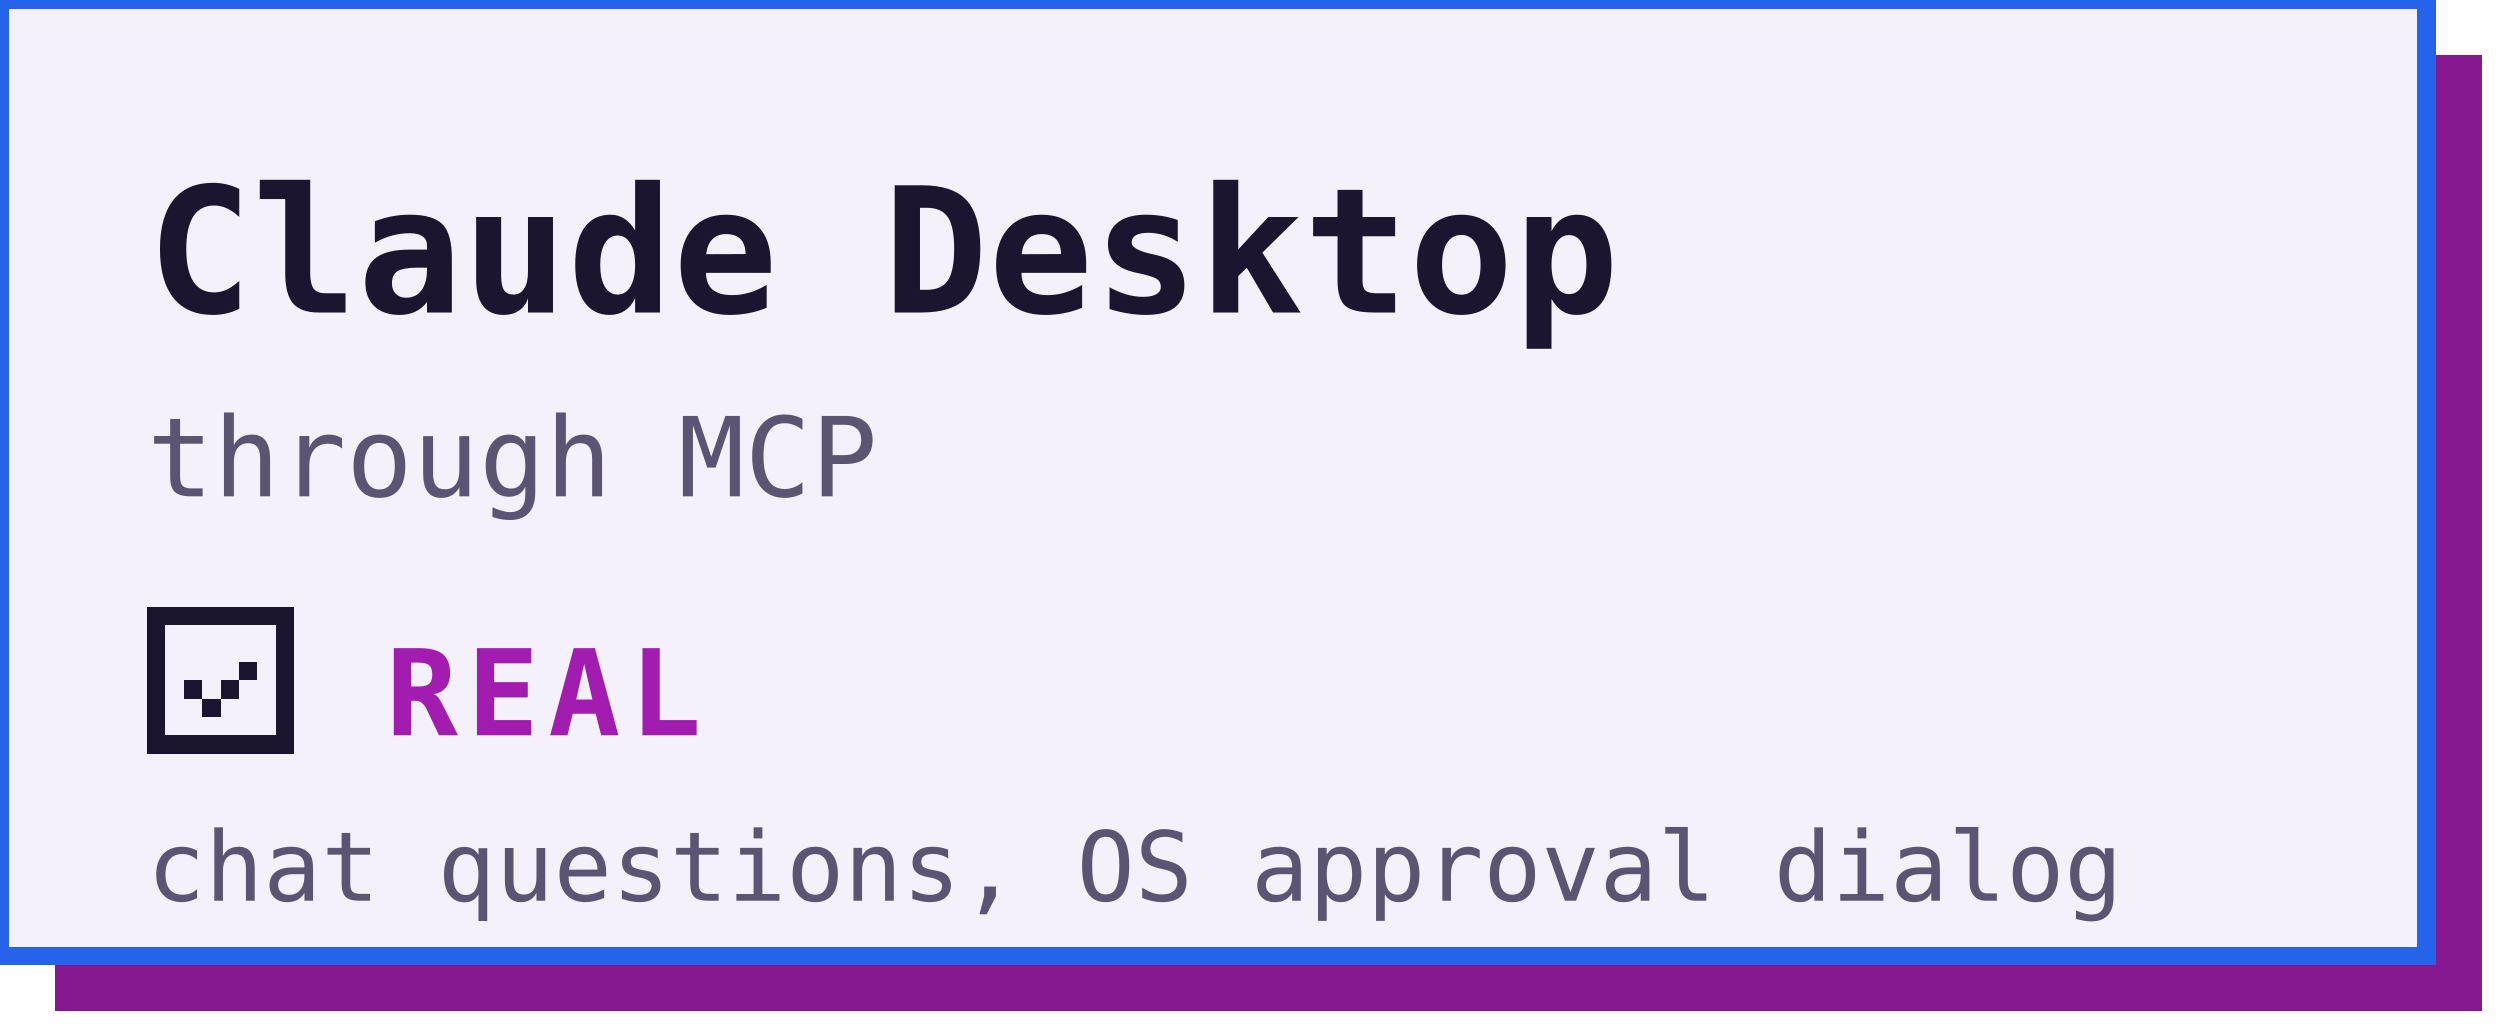
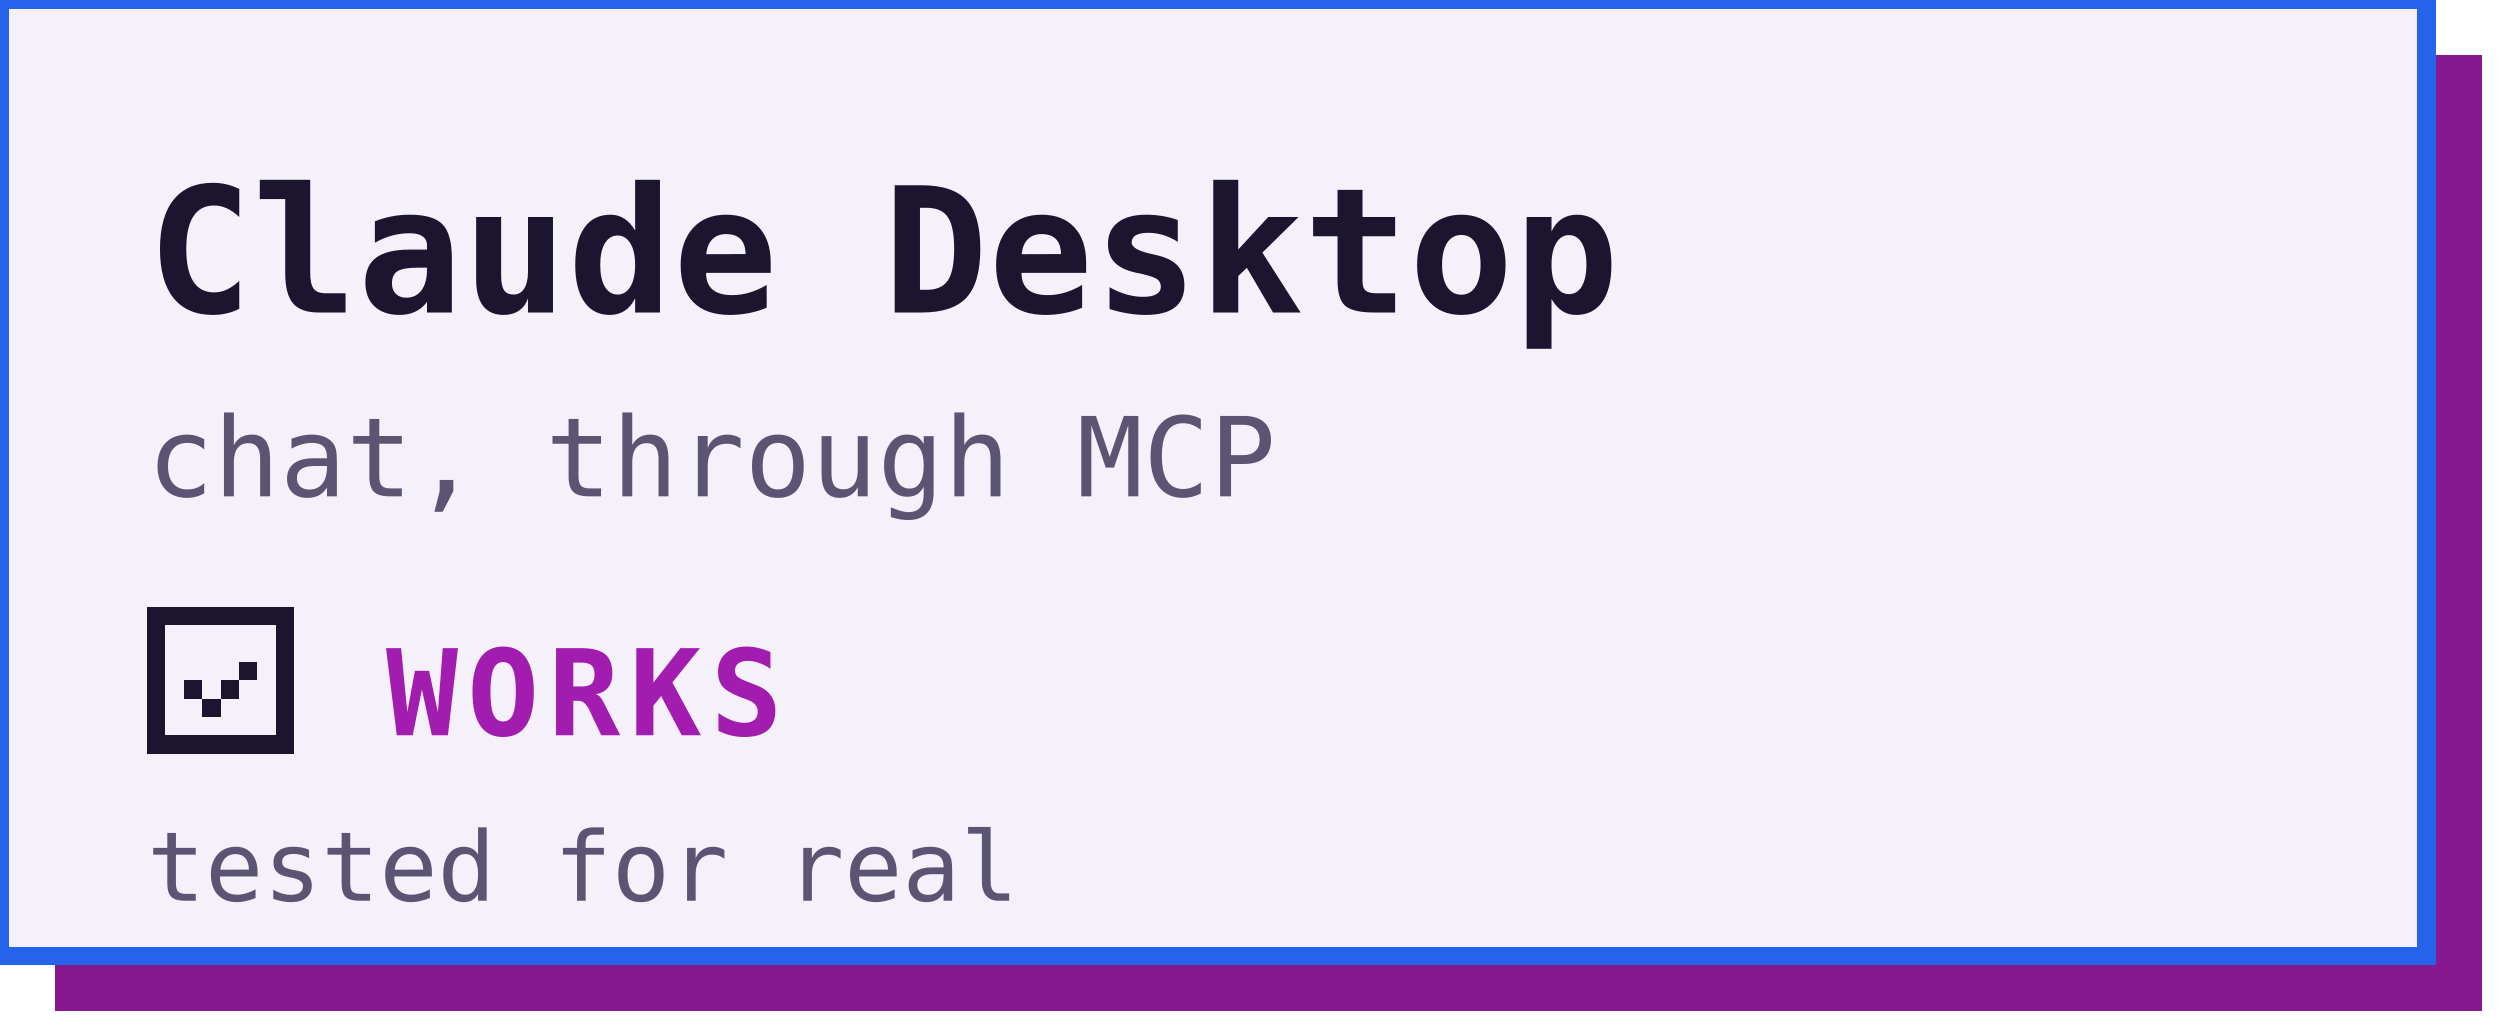
<svg xmlns="http://www.w3.org/2000/svg" viewBox="0 0 272 112" width="272" height="112" shape-rendering="crispEdges" role="img" font-family="DejaVu Sans Mono, Menlo, Consolas, monospace">
  <rect x="6" y="6" width="264" height="104" fill="#86198F" />
  <rect x="0" y="0" width="264" height="104" fill="#F4F1FA" stroke="#2563EB" stroke-width="2" />
  <text x="16" y="34" font-size="19" font-weight="bold" fill="#1B1530">Claude Desktop</text>
-   <text x="16" y="54" font-size="12" fill="#5B5473">through MCP</text>
+   <text x="16" y="54" font-size="12" fill="#5B5473">chat, through MCP</text>
  <g transform="translate(16,66)">
    <rect x="0" y="0" width="16" height="2" fill="#1B1530" />
    <rect x="0" y="2" width="2" height="2" fill="#1B1530" />
    <rect x="14" y="2" width="2" height="2" fill="#1B1530" />
    <rect x="0" y="4" width="2" height="2" fill="#1B1530" />
    <rect x="14" y="4" width="2" height="2" fill="#1B1530" />
    <rect x="0" y="6" width="2" height="2" fill="#1B1530" />
    <rect x="10" y="6" width="2" height="2" fill="#1B1530" />
    <rect x="14" y="6" width="2" height="2" fill="#1B1530" />
    <rect x="0" y="8" width="2" height="2" fill="#1B1530" />
    <rect x="4" y="8" width="2" height="2" fill="#1B1530" />
    <rect x="8" y="8" width="2" height="2" fill="#1B1530" />
    <rect x="14" y="8" width="2" height="2" fill="#1B1530" />
    <rect x="0" y="10" width="2" height="2" fill="#1B1530" />
    <rect x="6" y="10" width="2" height="2" fill="#1B1530" />
    <rect x="14" y="10" width="2" height="2" fill="#1B1530" />
    <rect x="0" y="12" width="2" height="2" fill="#1B1530" />
    <rect x="14" y="12" width="2" height="2" fill="#1B1530" />
    <rect x="0" y="14" width="16" height="2" fill="#1B1530" />
  </g>
-   <text x="42" y="80" font-size="13" font-weight="bold" fill="#A21CAF" letter-spacing="1">REAL</text>
-   <text x="16" y="98" font-size="10.5" fill="#5B5473">chat questions, OS approval dialog</text>
+   <text x="42" y="80" font-size="13" font-weight="bold" fill="#A21CAF" letter-spacing="1">WORKS</text>
+   <text x="16" y="98" font-size="10.5" fill="#5B5473">tested for real</text>
</svg>
